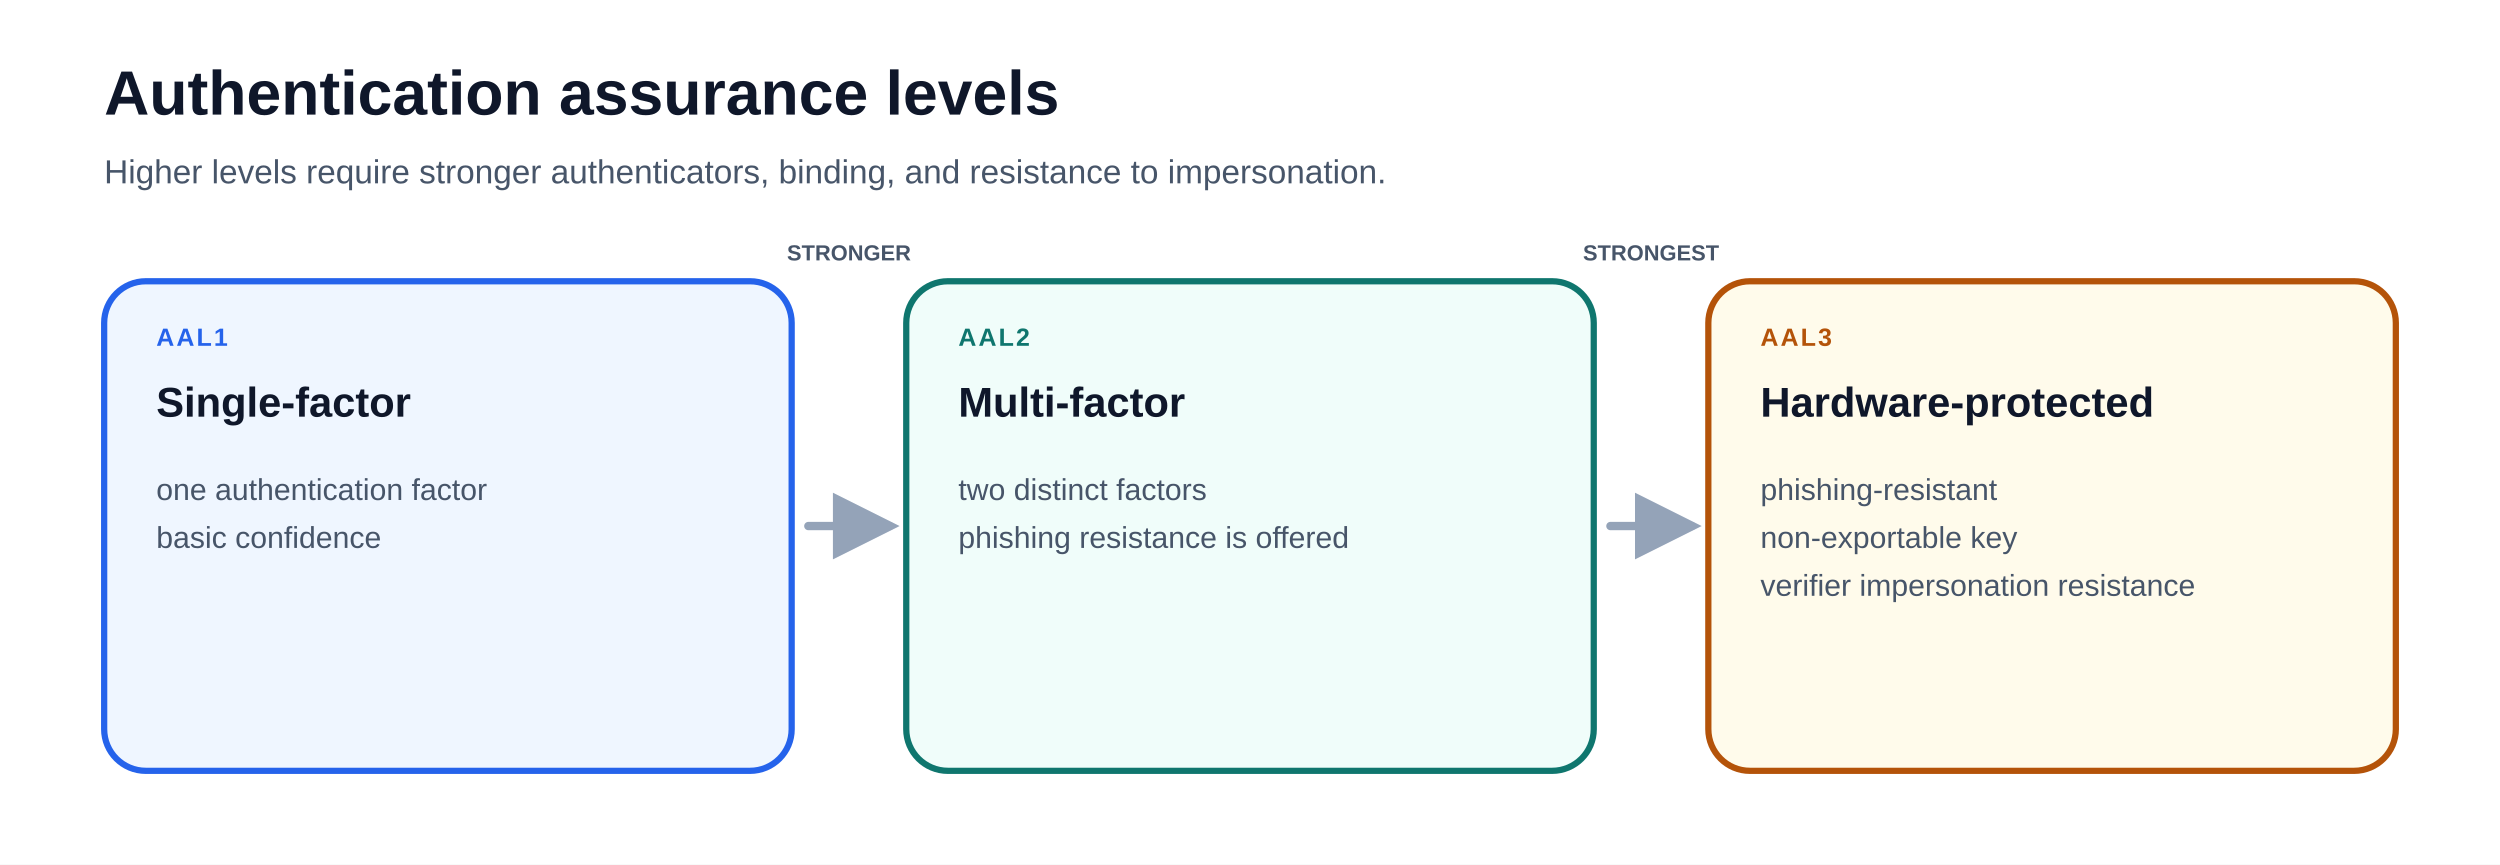
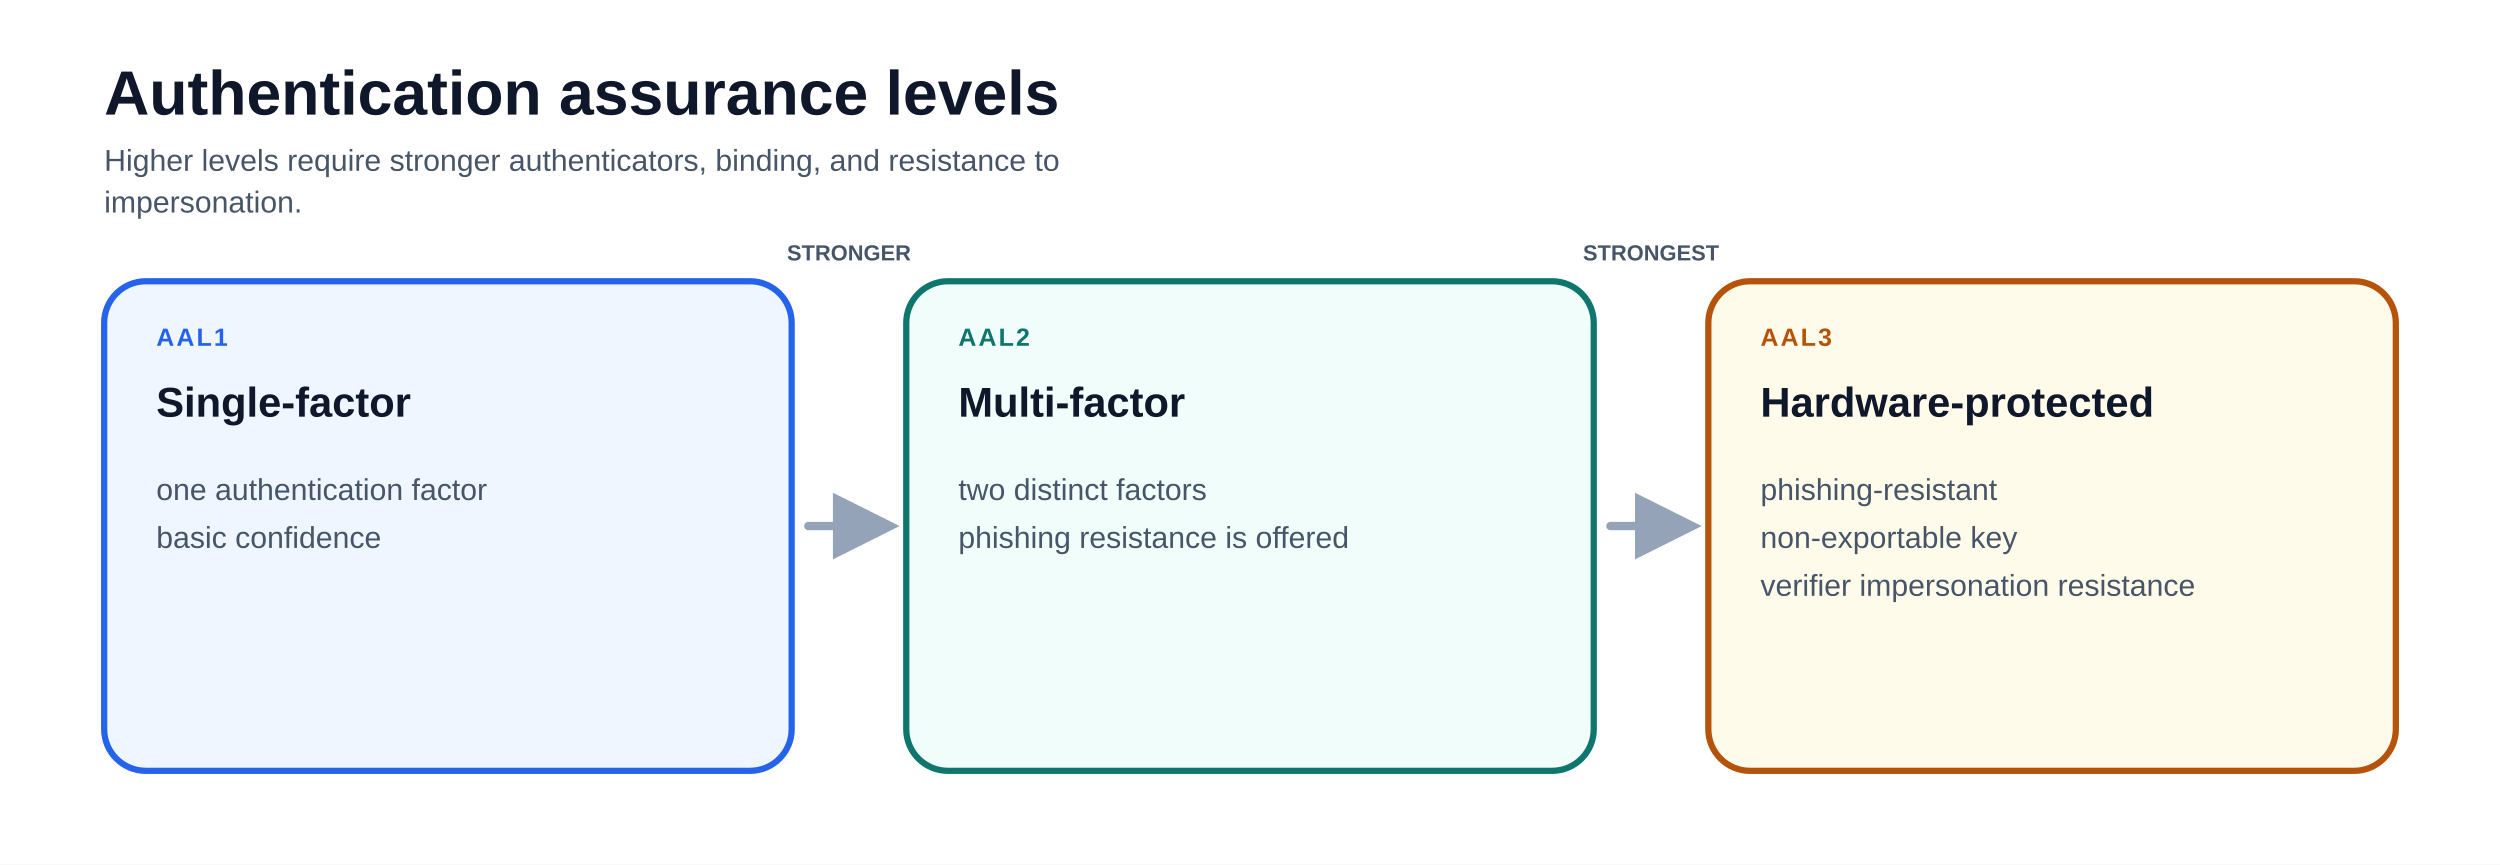
<svg xmlns="http://www.w3.org/2000/svg" viewBox="0 0 1200 415" font-family="-apple-system, BlinkMacSystemFont, 'Segoe UI', Arial, sans-serif" role="img" aria-labelledby="title description">
  <rect width="1200" height="415" fill="#ffffff" />
  <defs>
    <marker id="arrow" viewBox="0 0 10 10" refX="8.5" refY="5" markerWidth="8" markerHeight="8" orient="auto">
      <path d="M0 0 L10 5 L0 10Z" fill="#94a3b8" />
    </marker>
    <marker id="arrow-reverse" viewBox="0 0 10 10" refX="1.5" refY="5" markerWidth="8" markerHeight="8" orient="auto">
      <path d="M10 0 L0 5 L10 10Z" fill="#94a3b8" />
    </marker>
    <marker id="arrow-blue" viewBox="0 0 10 10" refX="8.5" refY="5" markerWidth="8" markerHeight="8" orient="auto">
      <path d="M0 0 L10 5 L0 10Z" fill="#2563eb" />
    </marker>
    <marker id="arrow-teal" viewBox="0 0 10 10" refX="8.5" refY="5" markerWidth="8" markerHeight="8" orient="auto">
      <path d="M0 0 L10 5 L0 10Z" fill="#0f766e" />
    </marker>
    <marker id="arrow-amber" viewBox="0 0 10 10" refX="8.5" refY="5" markerWidth="8" markerHeight="8" orient="auto">
      <path d="M0 0 L10 5 L0 10Z" fill="#b45309" />
    </marker>
    <marker id="arrow-violet" viewBox="0 0 10 10" refX="8.5" refY="5" markerWidth="8" markerHeight="8" orient="auto">
      <path d="M0 0 L10 5 L0 10Z" fill="#7c3aed" />
    </marker>
    <marker id="arrow-red" viewBox="0 0 10 10" refX="8.5" refY="5" markerWidth="8" markerHeight="8" orient="auto">
      <path d="M0 0 L10 5 L0 10Z" fill="#b91c1c" />
    </marker>
  </defs>
  <text x="50" y="55" font-size="30" font-weight="850" fill="#0f172a">Authentication assurance levels</text>
-   <text x="50" y="88" font-size="16" fill="#475569">Higher levels require stronger authenticators, binding, and resistance to impersonation.</text>
+   <text x="50" y="82" font-size="14.5" fill="#475569">Higher levels require stronger authenticators, binding, and resistance to</text>
+   <text x="50" y="102" font-size="14.5" fill="#475569">impersonation.</text>
  <g>
    <rect x="50" y="135" width="330" height="235" rx="20" fill="#eff6ff" stroke="#2563eb" stroke-width="3" />
    <text x="75" y="166" font-size="12" font-weight="900" letter-spacing="1" fill="#2563eb">AAL1</text>
    <text x="75" y="200" text-anchor="start" font-size="20" font-weight="800" fill="#0f172a">Single-factor</text>
    <text x="75" y="240" text-anchor="start" font-size="14.5" font-weight="500" fill="#475569">one authentication factor</text>
    <text x="75" y="263" text-anchor="start" font-size="14.5" font-weight="500" fill="#475569">basic confidence</text>
  </g>
  <g>
    <rect x="435" y="135" width="330" height="235" rx="20" fill="#f0fdfa" stroke="#0f766e" stroke-width="3" />
    <text x="460" y="166" font-size="12" font-weight="900" letter-spacing="1" fill="#0f766e">AAL2</text>
    <text x="460" y="200" text-anchor="start" font-size="20" font-weight="800" fill="#0f172a">Multi-factor</text>
    <text x="460" y="240" text-anchor="start" font-size="14.5" font-weight="500" fill="#475569">two distinct factors</text>
    <text x="460" y="263" text-anchor="start" font-size="14.5" font-weight="500" fill="#475569">phishing resistance is offered</text>
  </g>
  <g>
    <rect x="820" y="135" width="330" height="235" rx="20" fill="#fffbeb" stroke="#b45309" stroke-width="3" />
    <text x="845" y="166" font-size="12" font-weight="900" letter-spacing="1" fill="#b45309">AAL3</text>
    <text x="845" y="200" text-anchor="start" font-size="20" font-weight="800" fill="#0f172a">Hardware-protected</text>
    <text x="845" y="240" text-anchor="start" font-size="14.5" font-weight="500" fill="#475569">phishing-resistant</text>
    <text x="845" y="263" text-anchor="start" font-size="14.5" font-weight="500" fill="#475569">non-exportable key</text>
    <text x="845" y="286" text-anchor="start" font-size="14.5" font-weight="500" fill="#475569">verifier impersonation resistance</text>
  </g>
  <path d="M388 252.5 L427 252.5" fill="none" stroke="#94a3b8" stroke-width="4" stroke-linecap="round" marker-end="url(#arrow)" />
  <text x="407.5" y="125" text-anchor="middle" font-size="10.5" font-weight="800" fill="#475569">STRONGER</text>
  <path d="M773 252.5 L812 252.5" fill="none" stroke="#94a3b8" stroke-width="4" stroke-linecap="round" marker-end="url(#arrow)" />
  <text x="792.5" y="125" text-anchor="middle" font-size="10.5" font-weight="800" fill="#475569">STRONGEST</text>
</svg>
